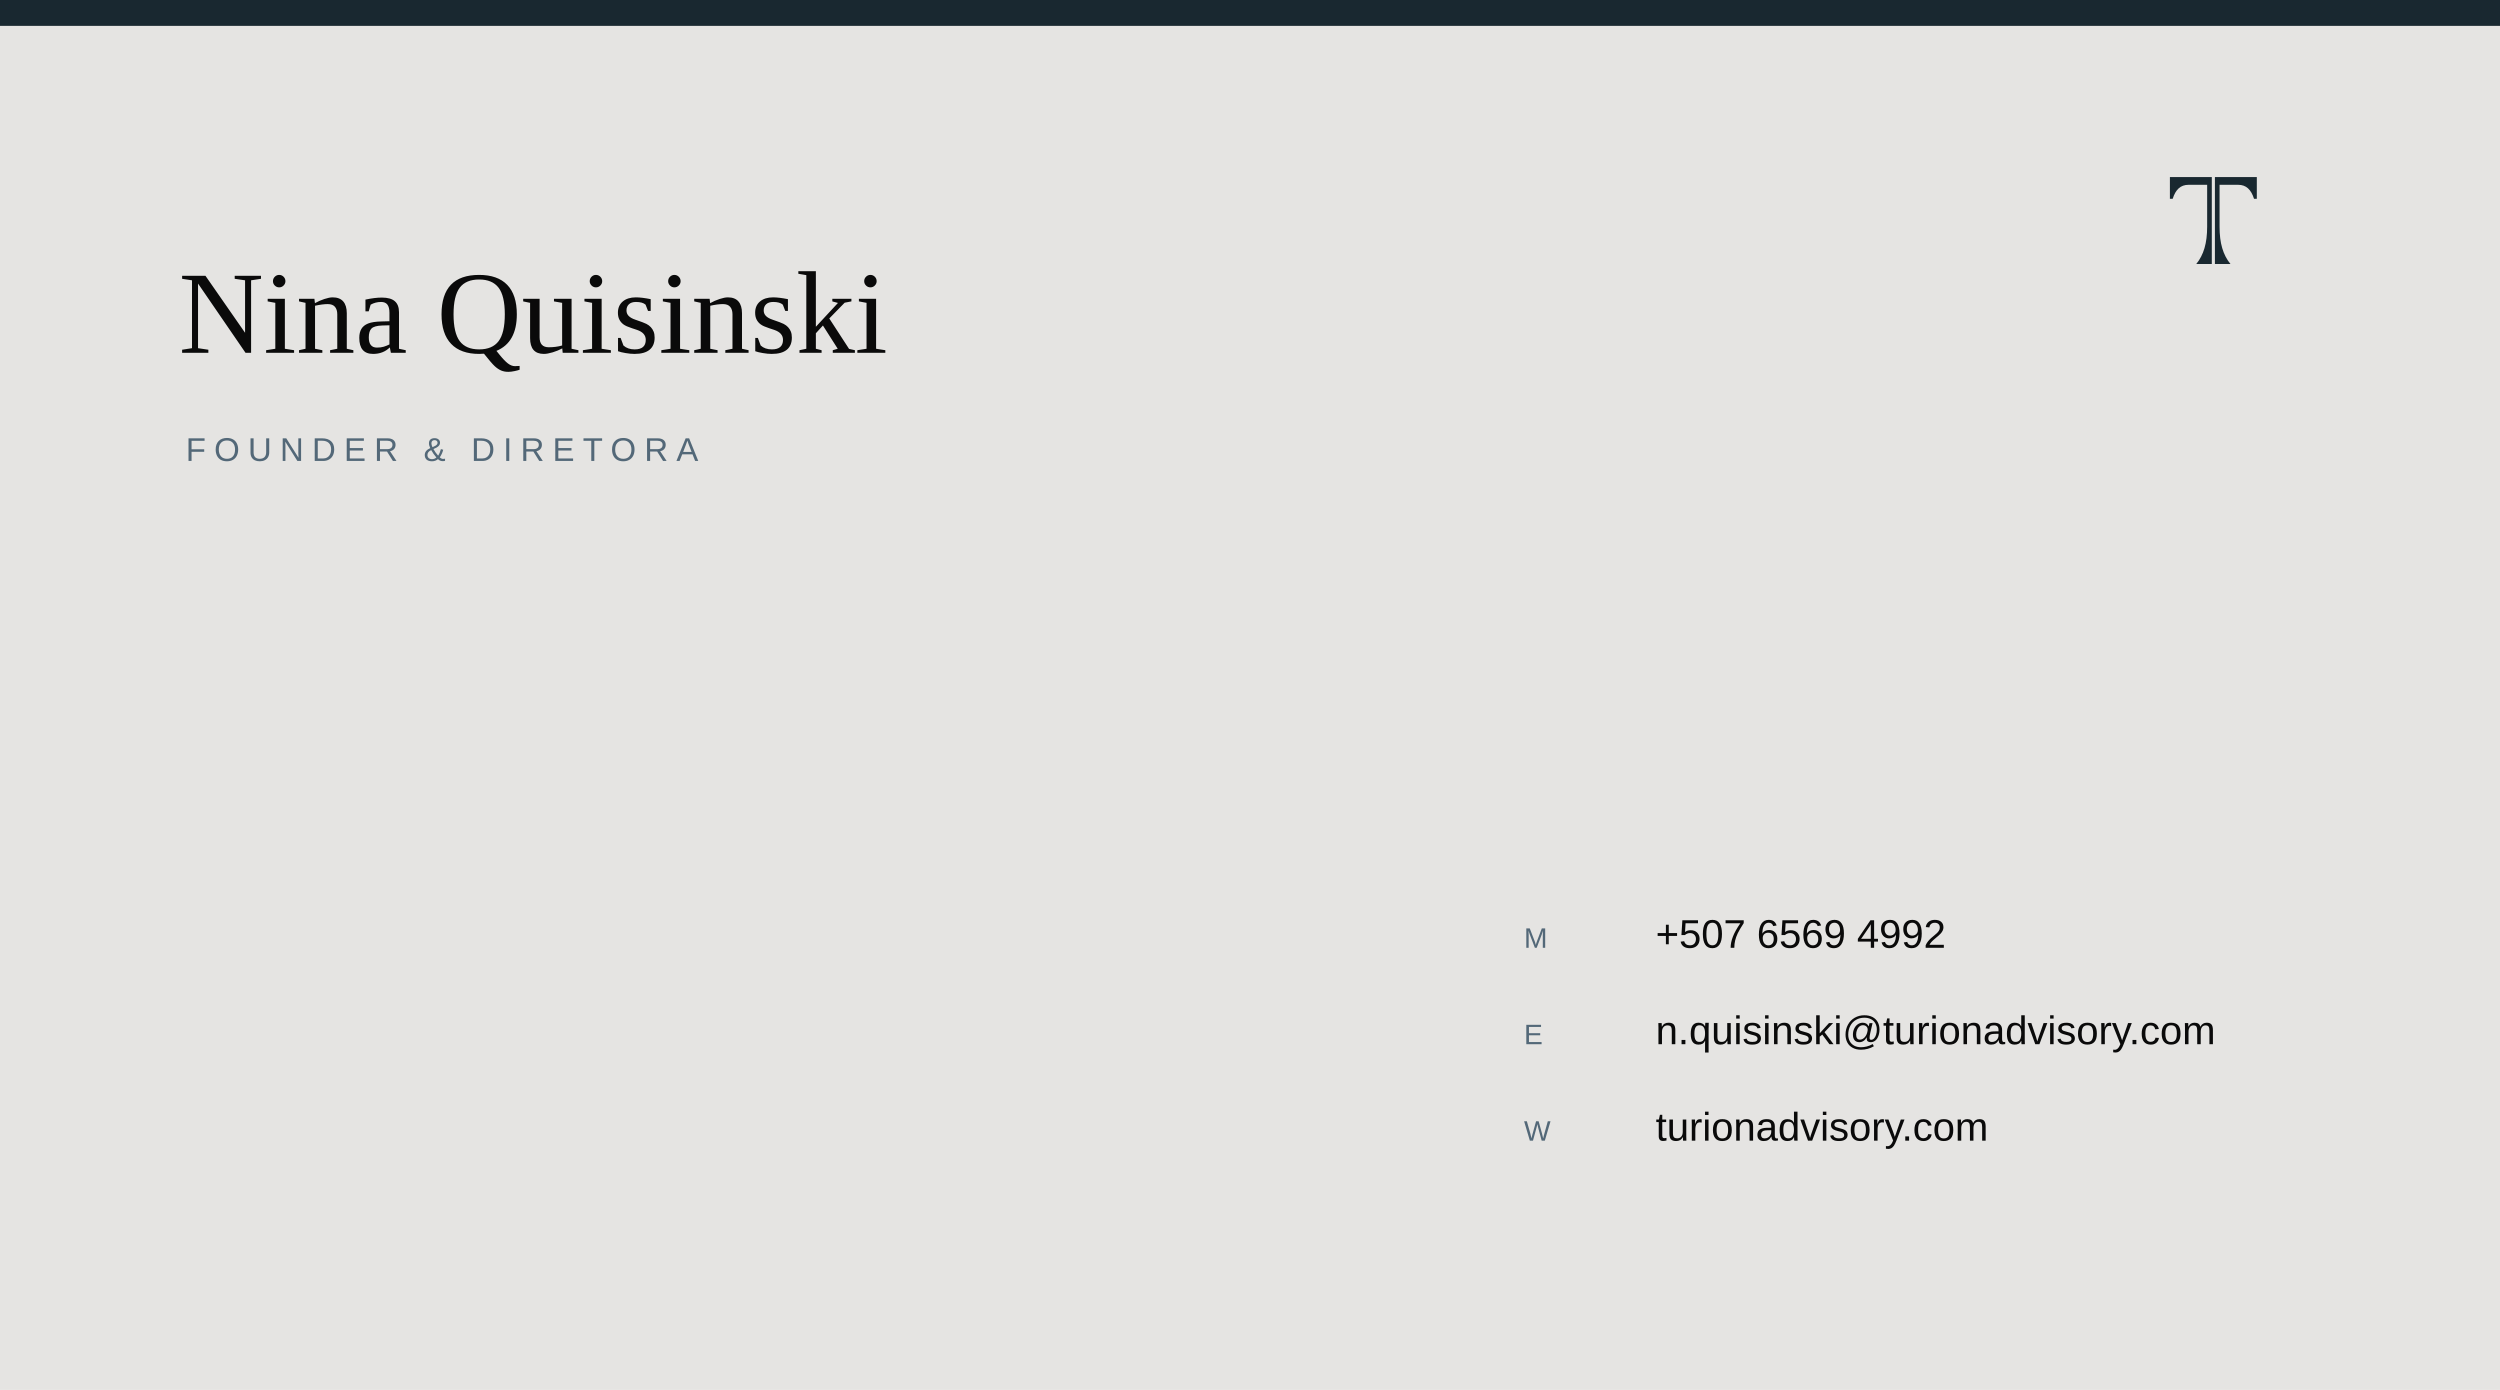
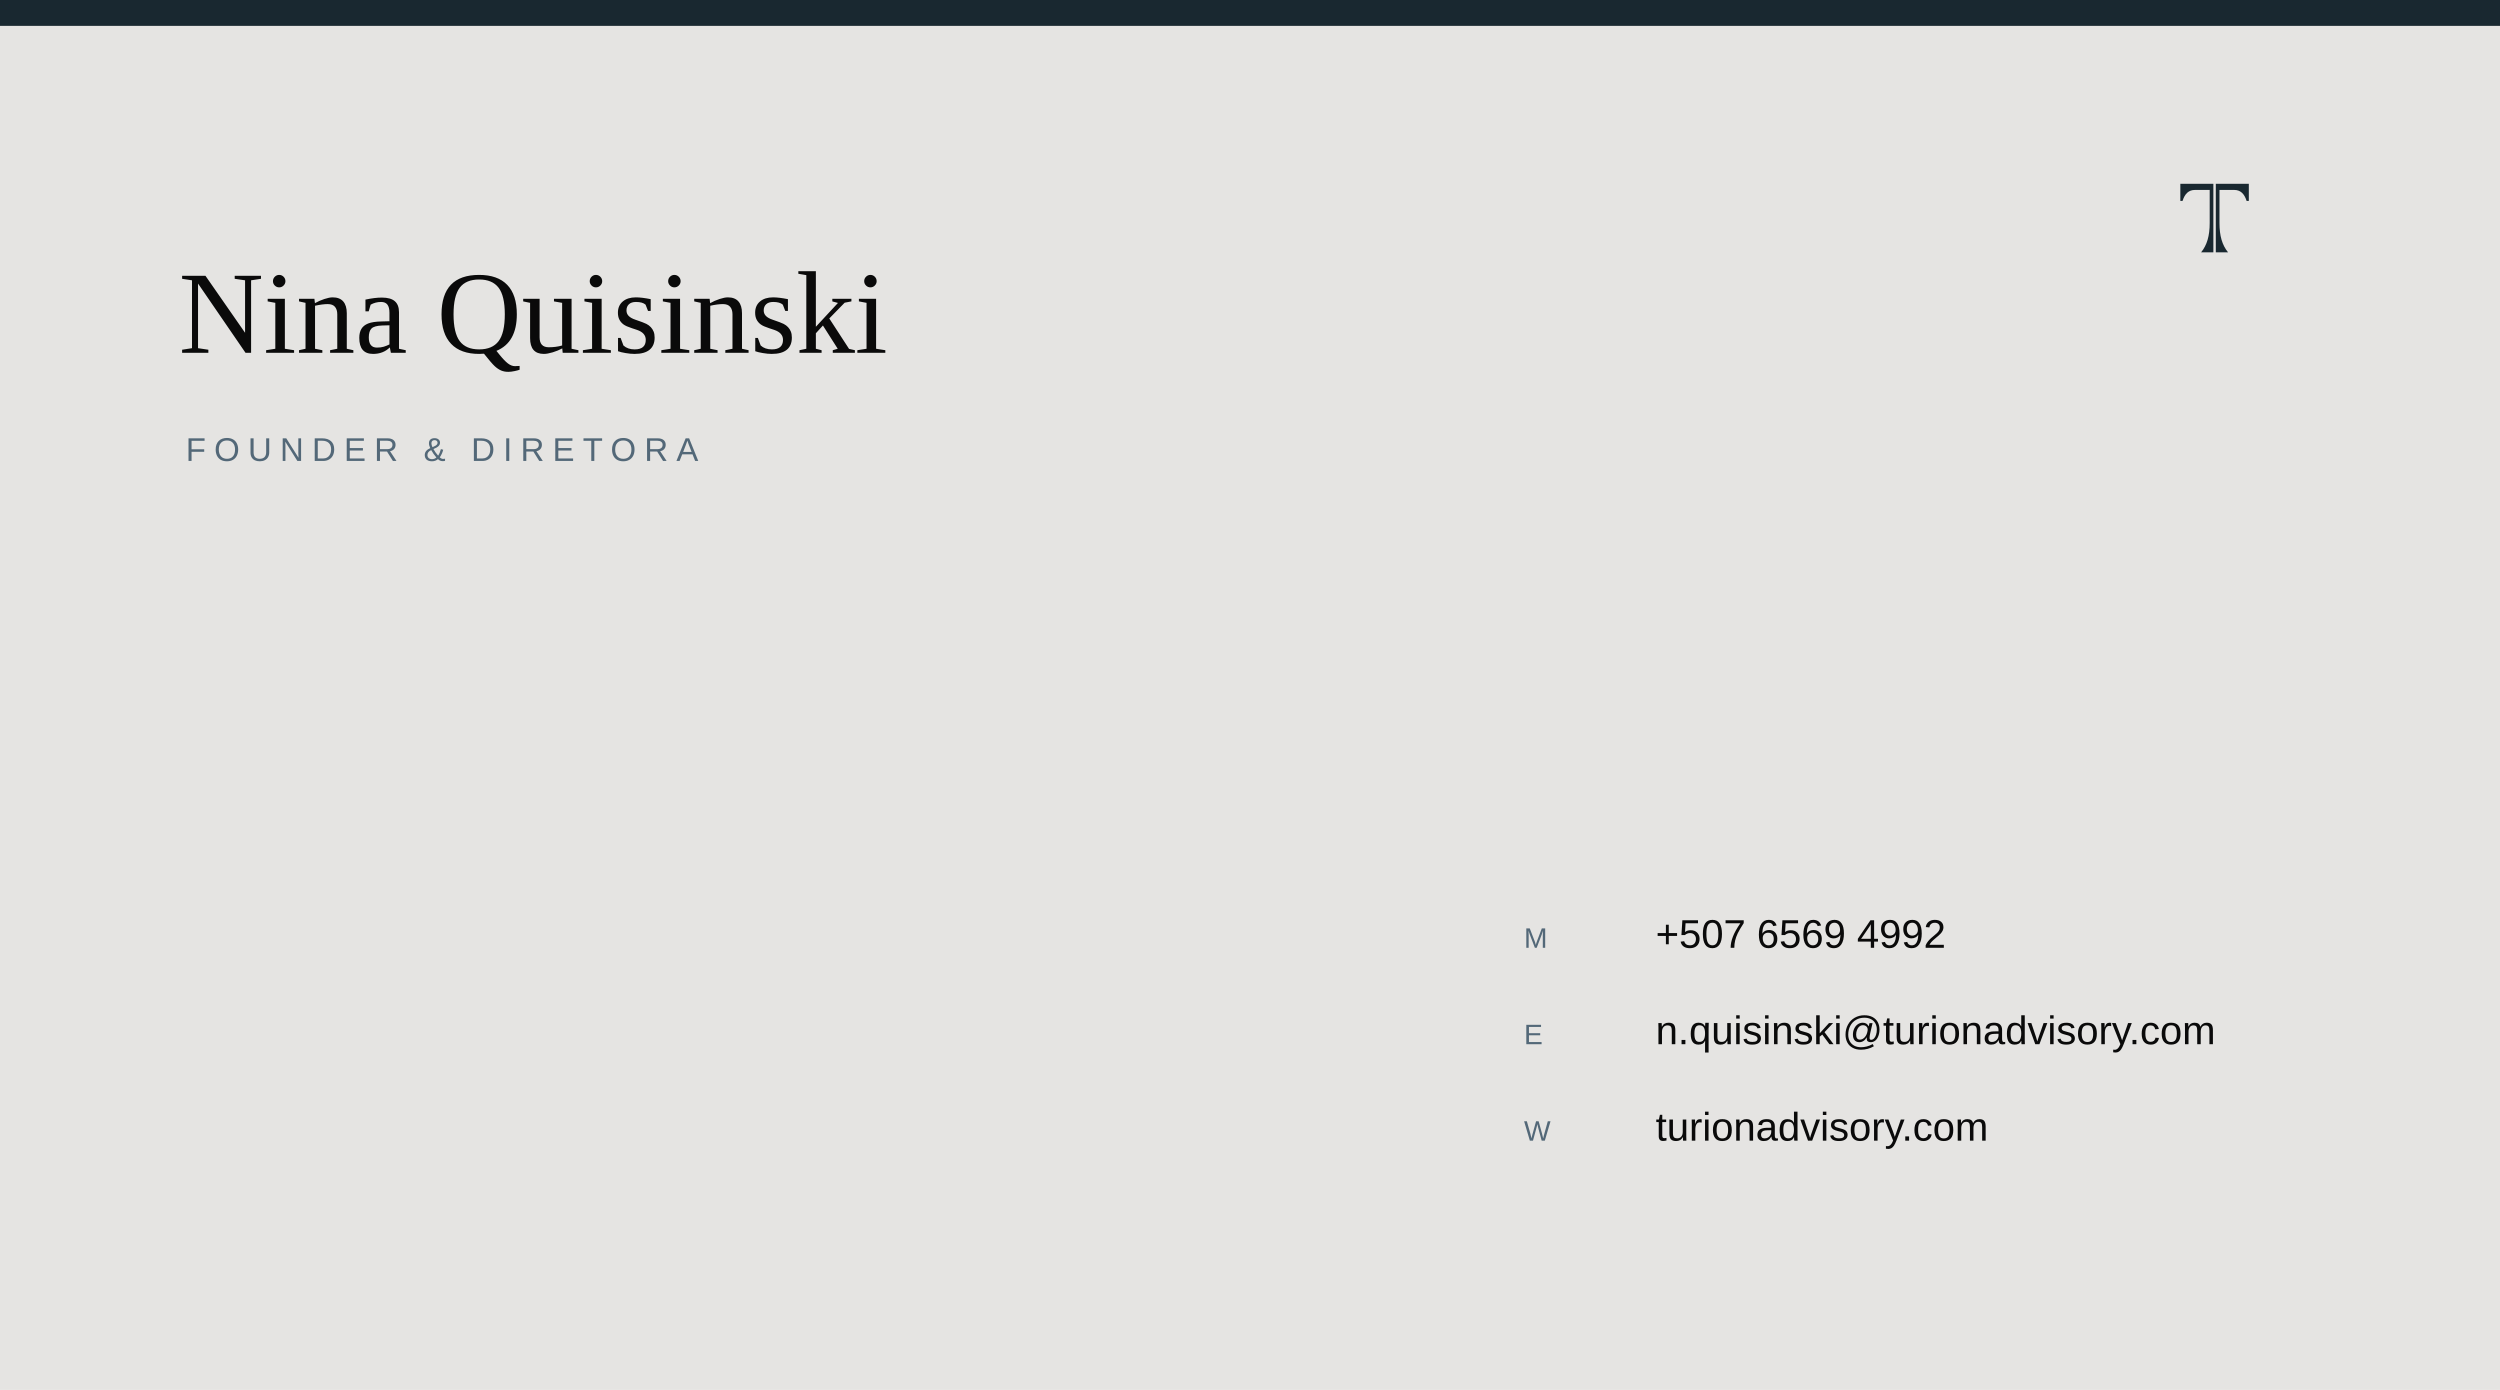
<svg xmlns="http://www.w3.org/2000/svg" width="1063" height="591" viewBox="0 0 1063 591" role="img" aria-label="Verso do cartão de Nina Quisinski">
  <rect width="1063" height="591" fill="#E5E4E2" />
  <rect width="1063" height="11" fill="#192830" />
  <text x="76" y="150" fill="#0A0A0A" font-family="Georgia,'Times New Roman',serif" font-size="50">Nina Quisinski</text>
  <text x="79" y="196" fill="#536878" font-family="Arial,Helvetica,sans-serif" font-size="14" letter-spacing="3.5">FOUNDER &amp; DIRETORA</text>
-   <g transform="translate(920 70) scale(.66)" fill="#192830">
+   <g transform="translate(925 74) scale(.52)" fill="#192830">
    <path d="M4 8H31V64H21C25.8 58.1 28 50.6 28 40V13H16C10.9 13 7.7 16 5.8 22H4V8Z" />
    <path d="M33 8H60V22H58.2C56.3 16 53.1 13 48 13H36V40C36 50.6 38.2 58.1 43 64H33V8Z" />
  </g>
  <g font-family="Arial,Helvetica,sans-serif">
    <g fill="#536878" font-size="12" letter-spacing="2">
      <text x="648" y="403">M</text>
      <text x="648" y="444">E</text>
      <text x="648" y="485">W</text>
    </g>
    <g fill="#0A0A0A" font-size="17">
      <text x="704" y="403">+507 6569 4992</text>
      <text x="704" y="444">n.quisinski@turionadvisory.com</text>
      <text x="704" y="485">turionadvisory.com</text>
    </g>
  </g>
</svg>
